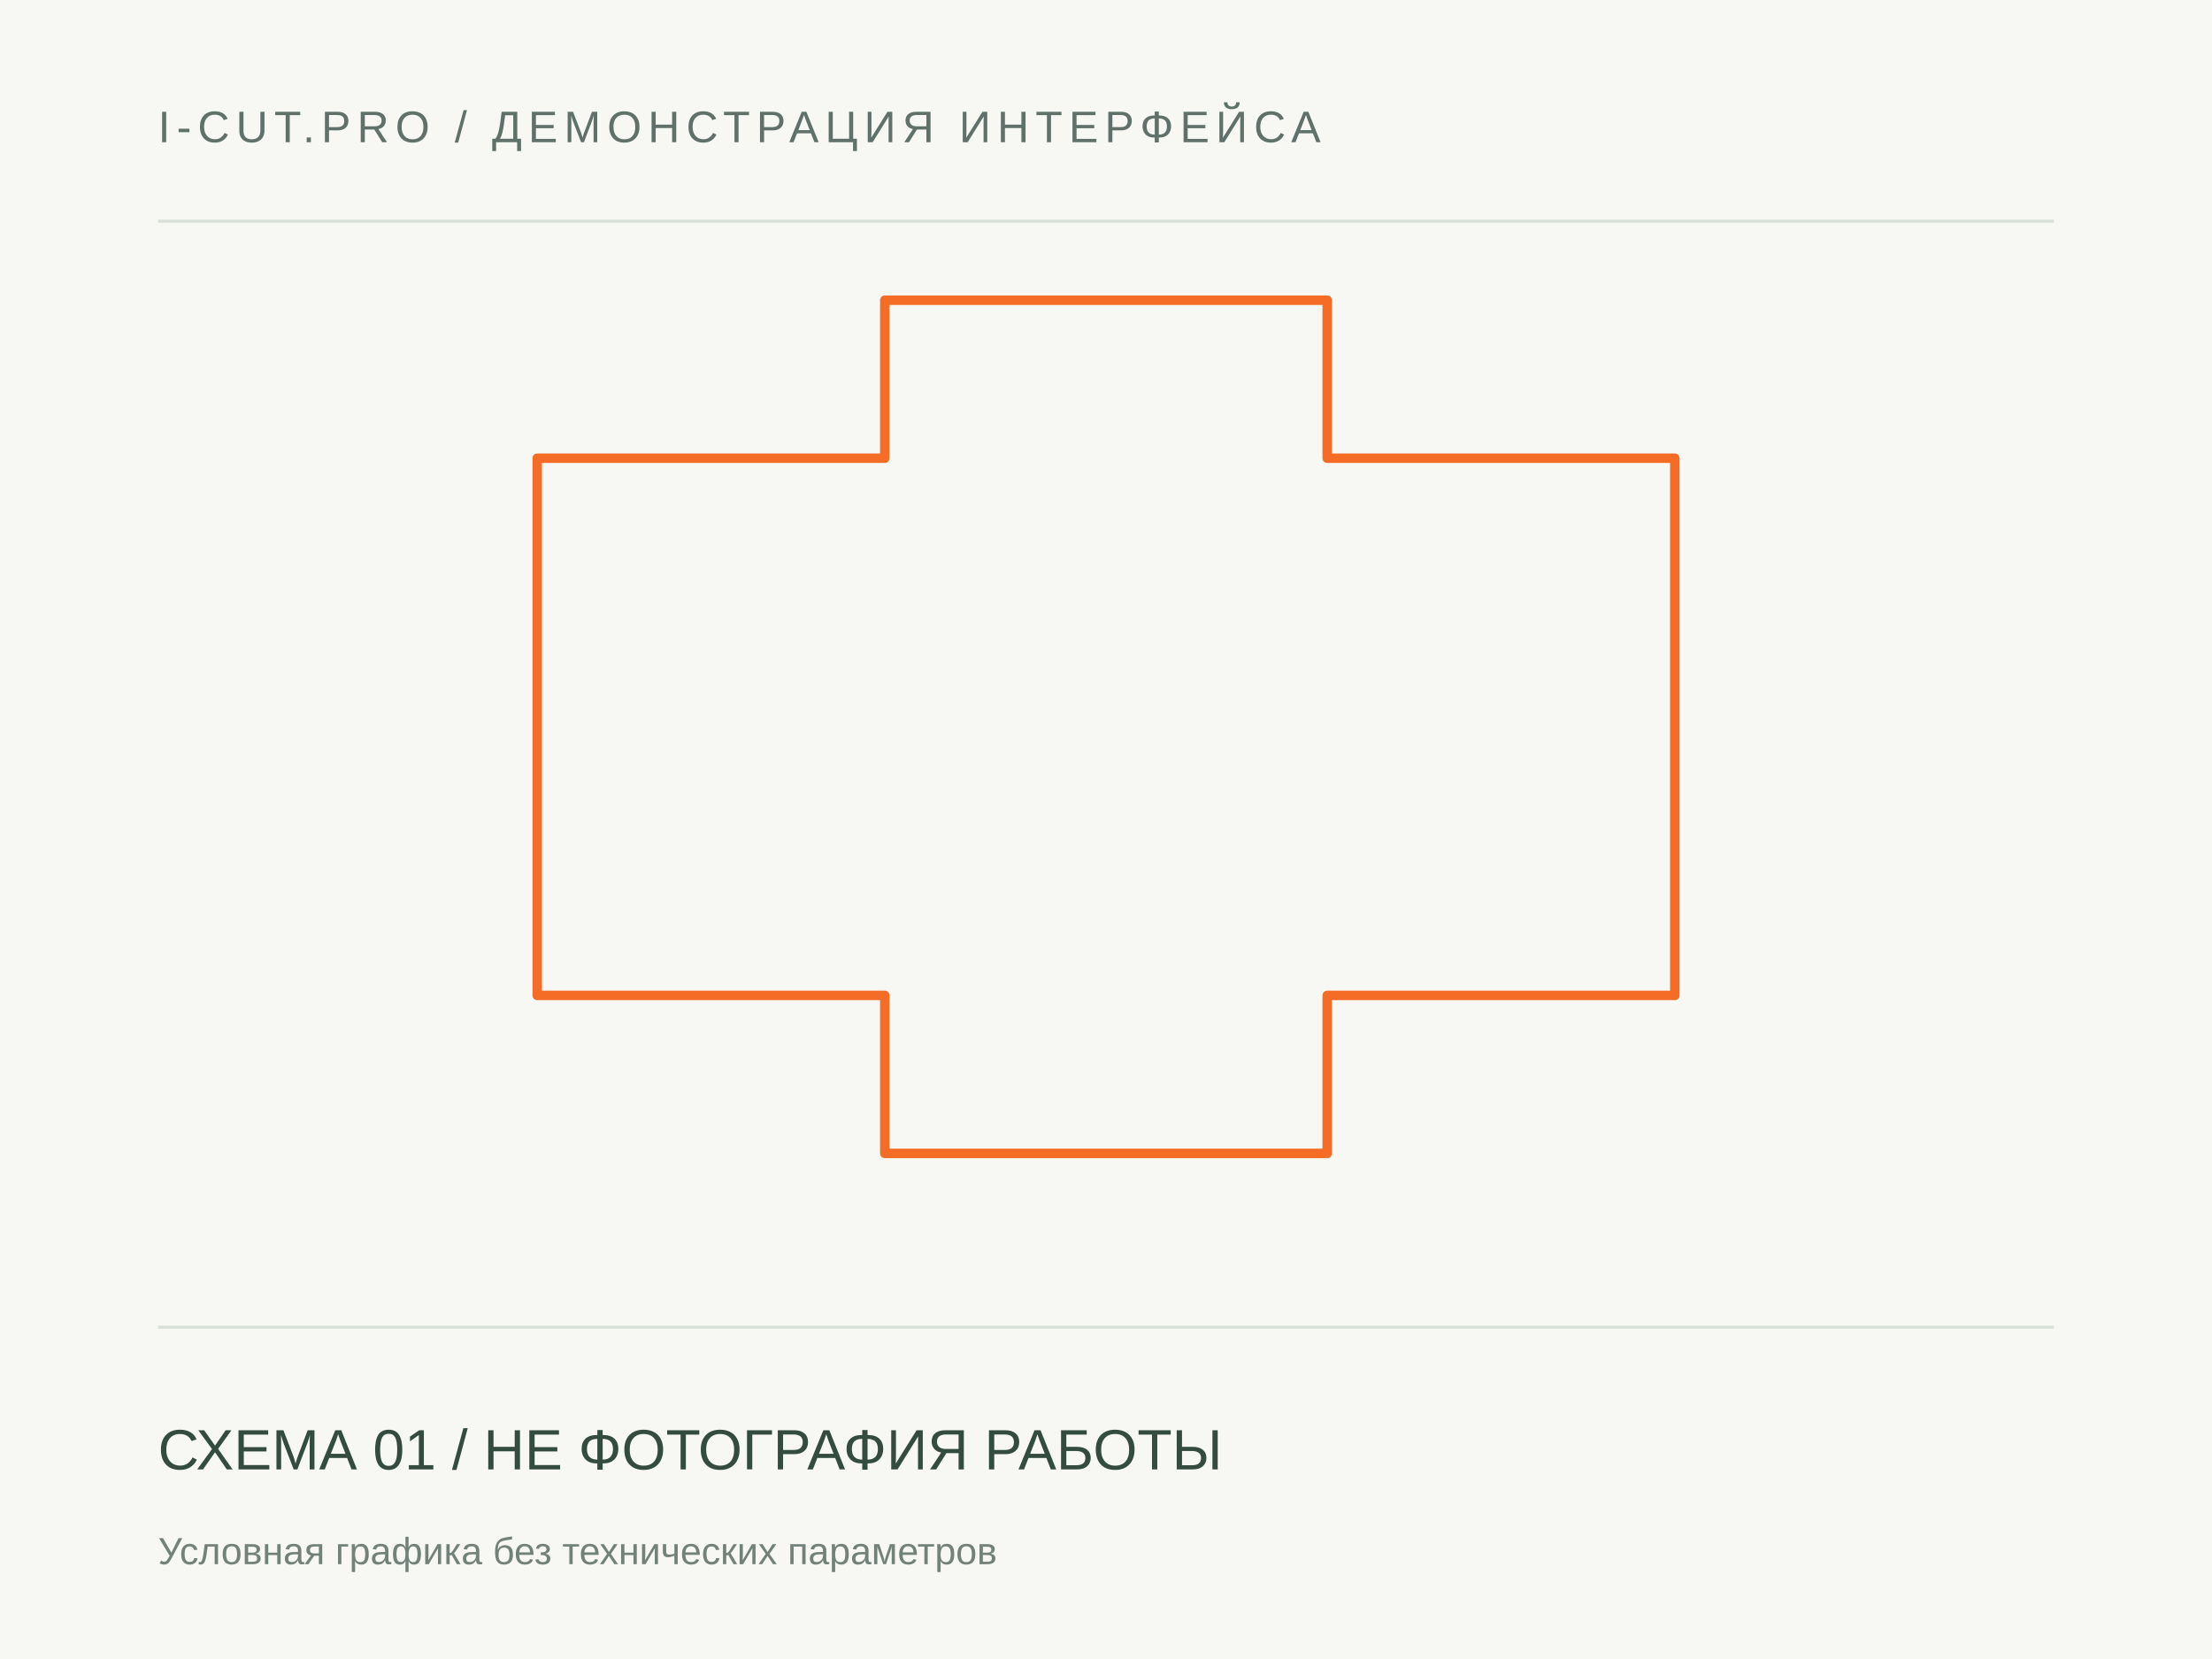
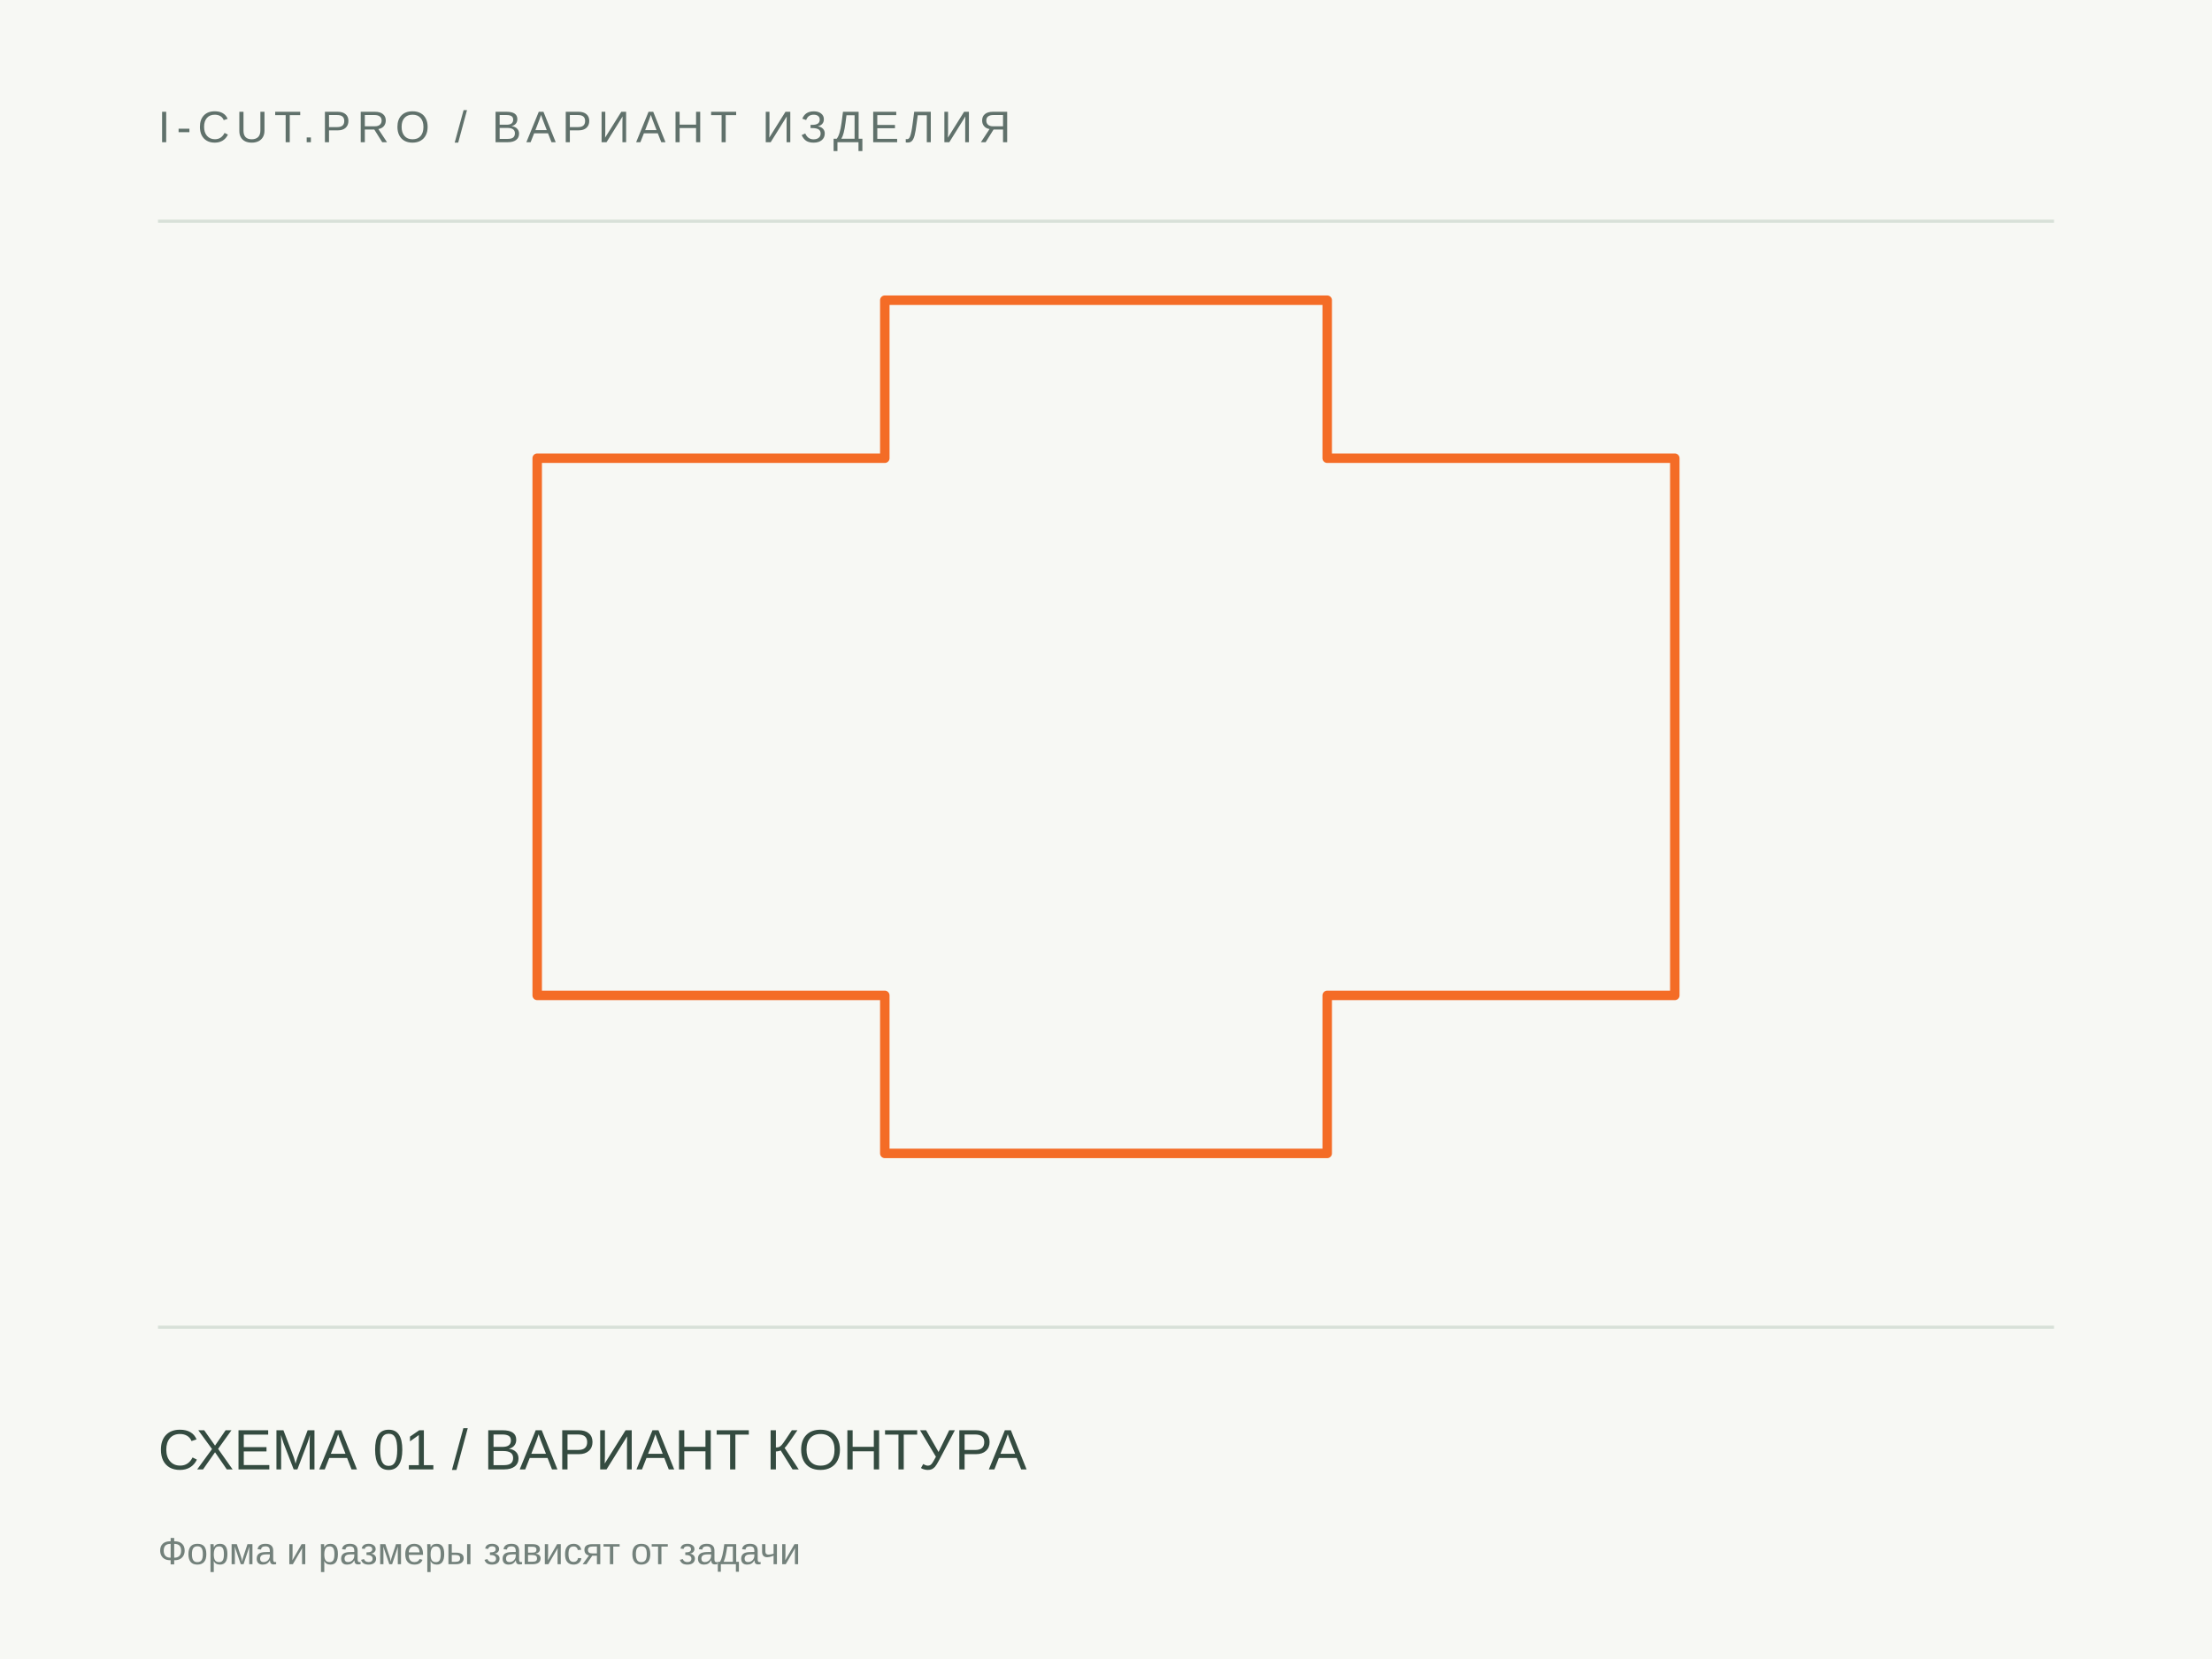
<svg xmlns="http://www.w3.org/2000/svg" width="800" height="600" viewBox="0 0 700 525" role="img" aria-labelledby="title desc">
  <rect width="700" height="525" fill="#f7f8f4" />
  <path d="M50 70h600M50 420h600" stroke="#d8e0d8" />
  <g fill="none" stroke="#f46c26" stroke-width="3" stroke-linejoin="round" stroke-linecap="round">
    <path d="M170 315V145h110V95h140v50h110v170H420v50H280v-50Z" />
  </g>
-   <text x="50" y="45" font-family="Arial,sans-serif" font-size="14" letter-spacing="2" fill="#60716b">I-CUT.PRO / ДЕМОНСТРАЦИЯ ИНТЕРФЕЙСА</text>
-   <text x="50" y="465" font-family="Arial,sans-serif" font-size="18" fill="#344b40">СХЕМА 01 / НЕ ФОТОГРАФИЯ РАБОТЫ</text>
-   <text x="50" y="495" font-family="Arial,sans-serif" font-size="12" fill="#73817b">Условная графика без технических параметров</text>
+   <text x="50" y="45" font-family="Arial,sans-serif" font-size="14" letter-spacing="2" fill="#60716b">I-CUT.PRO / ВАРИАНТ ИЗДЕЛИЯ</text>
+   <text x="50" y="465" font-family="Arial,sans-serif" font-size="18" fill="#344b40">СХЕМА 01 / ВАРИАНТ КОНТУРА</text>
+   <text x="50" y="495" font-family="Arial,sans-serif" font-size="12" fill="#73817b">Форма и размеры зависят от задачи</text>
</svg>
